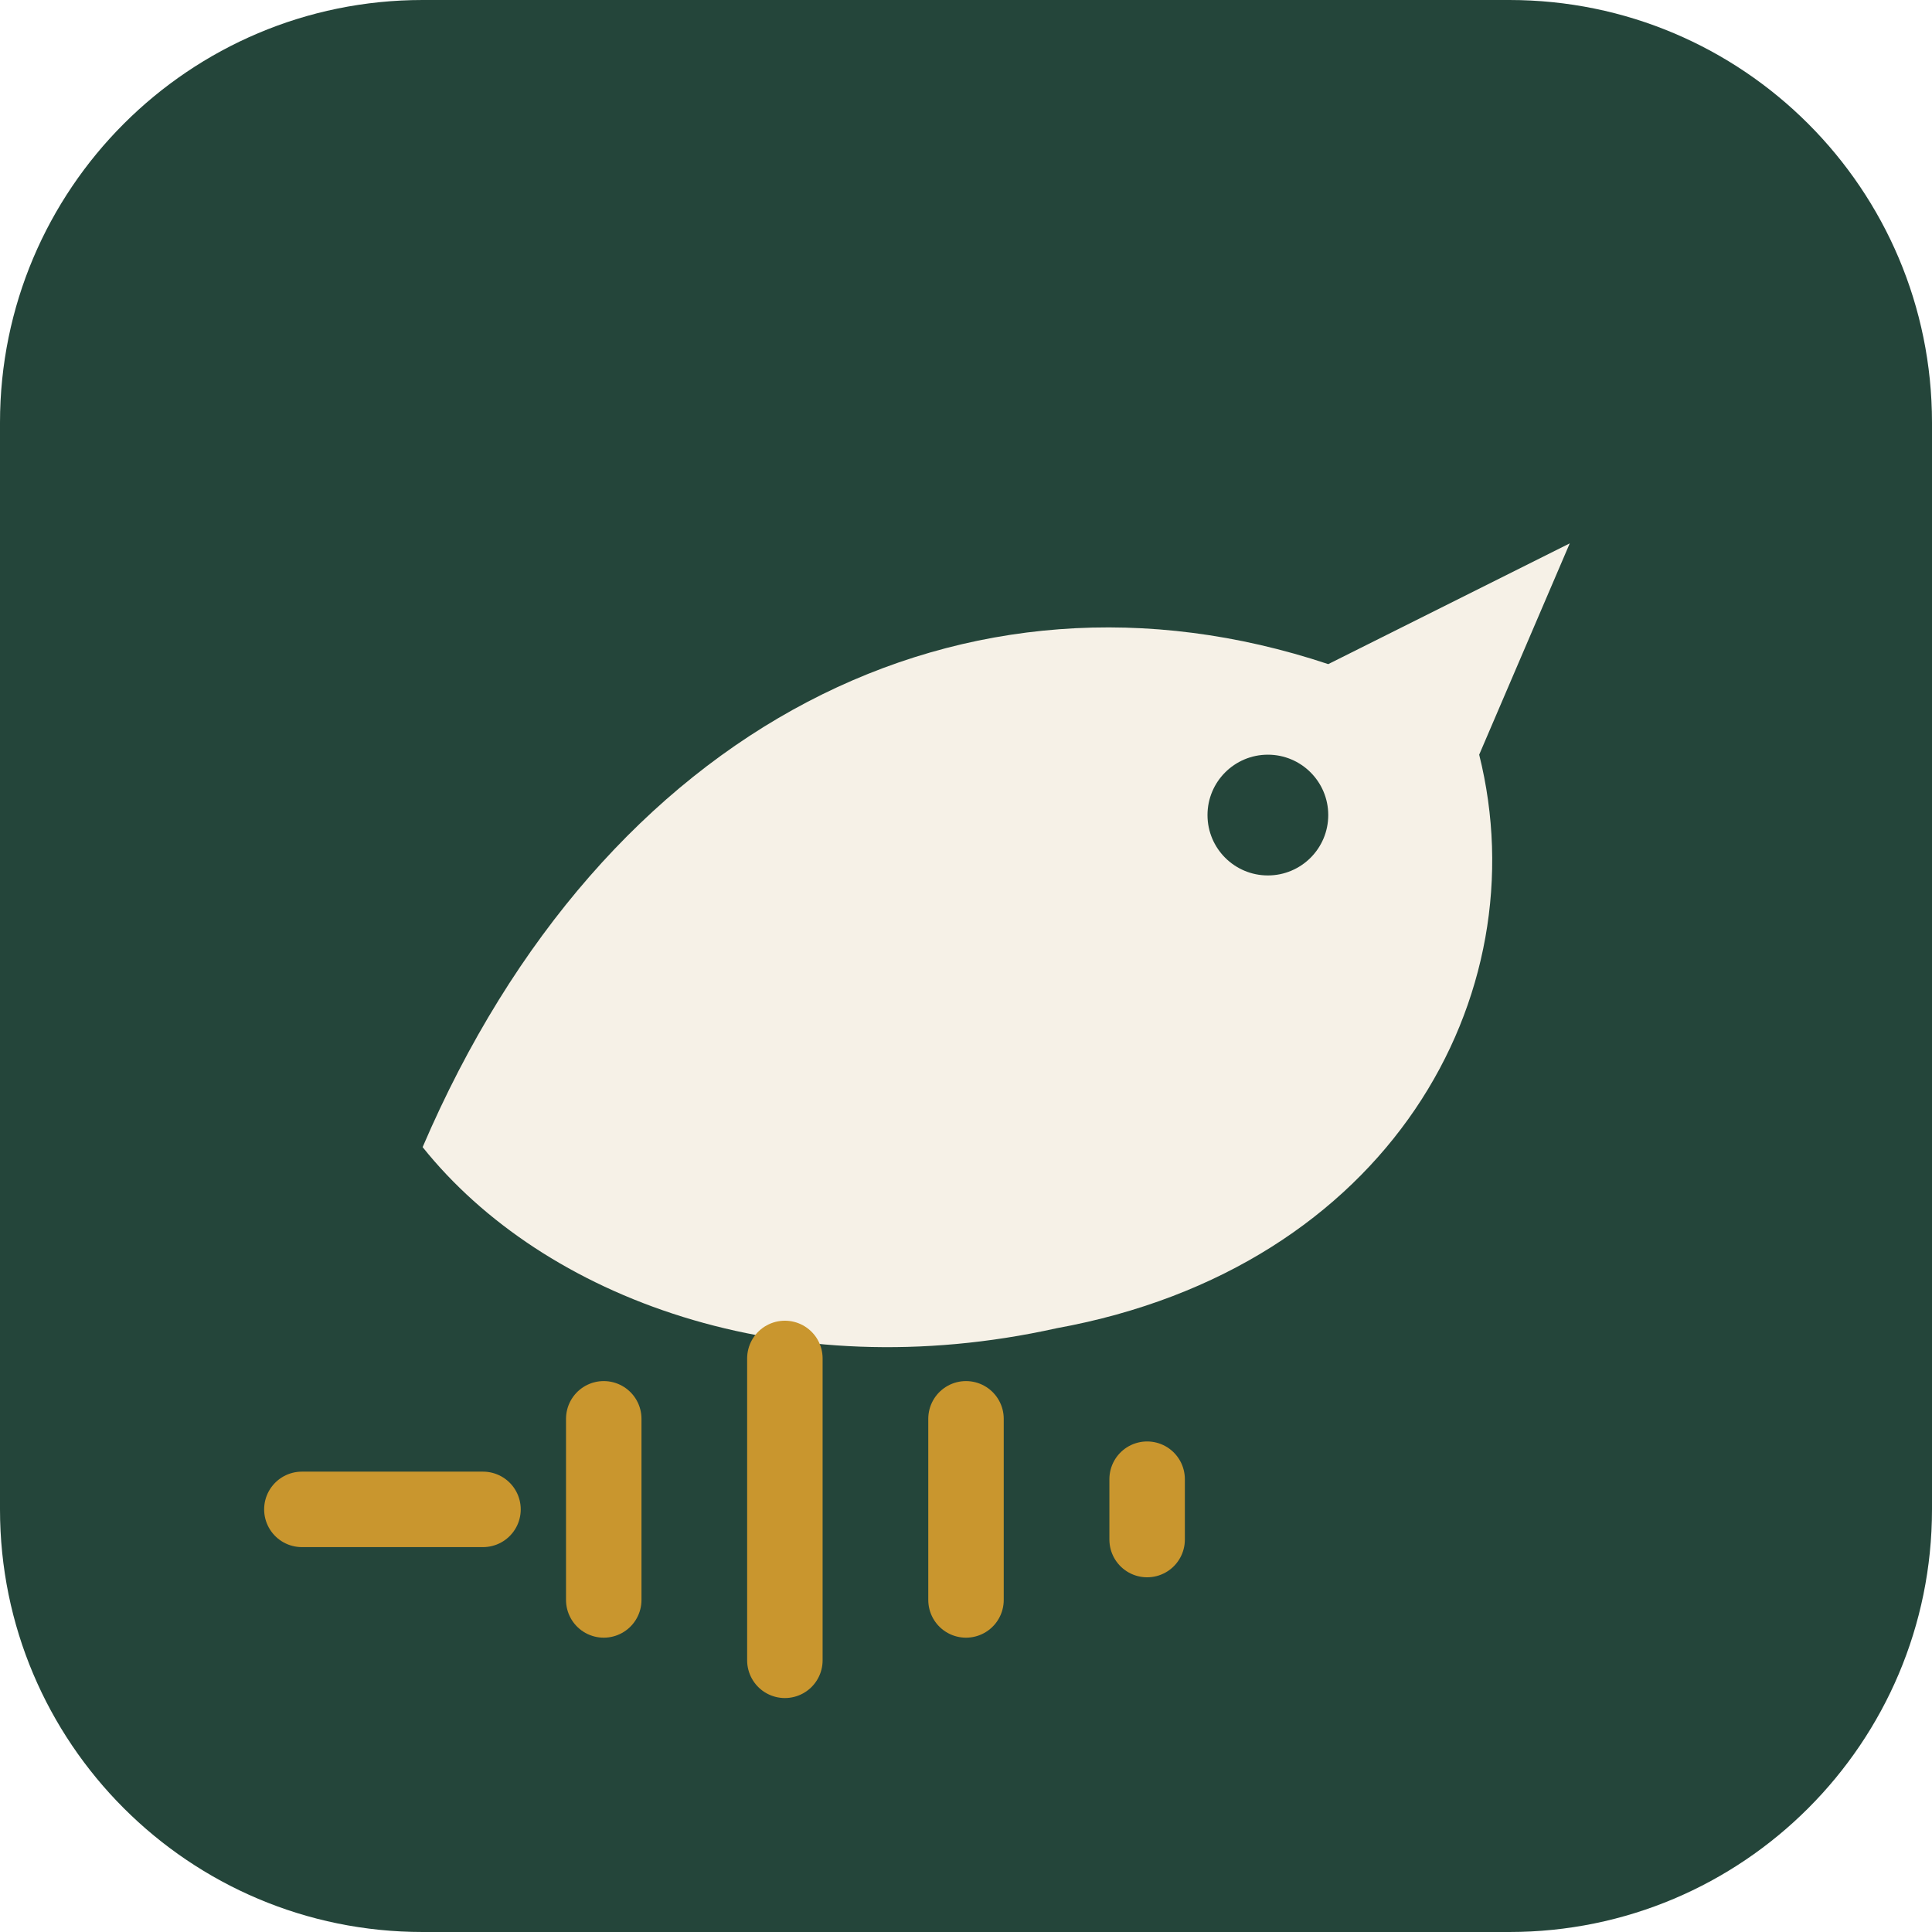
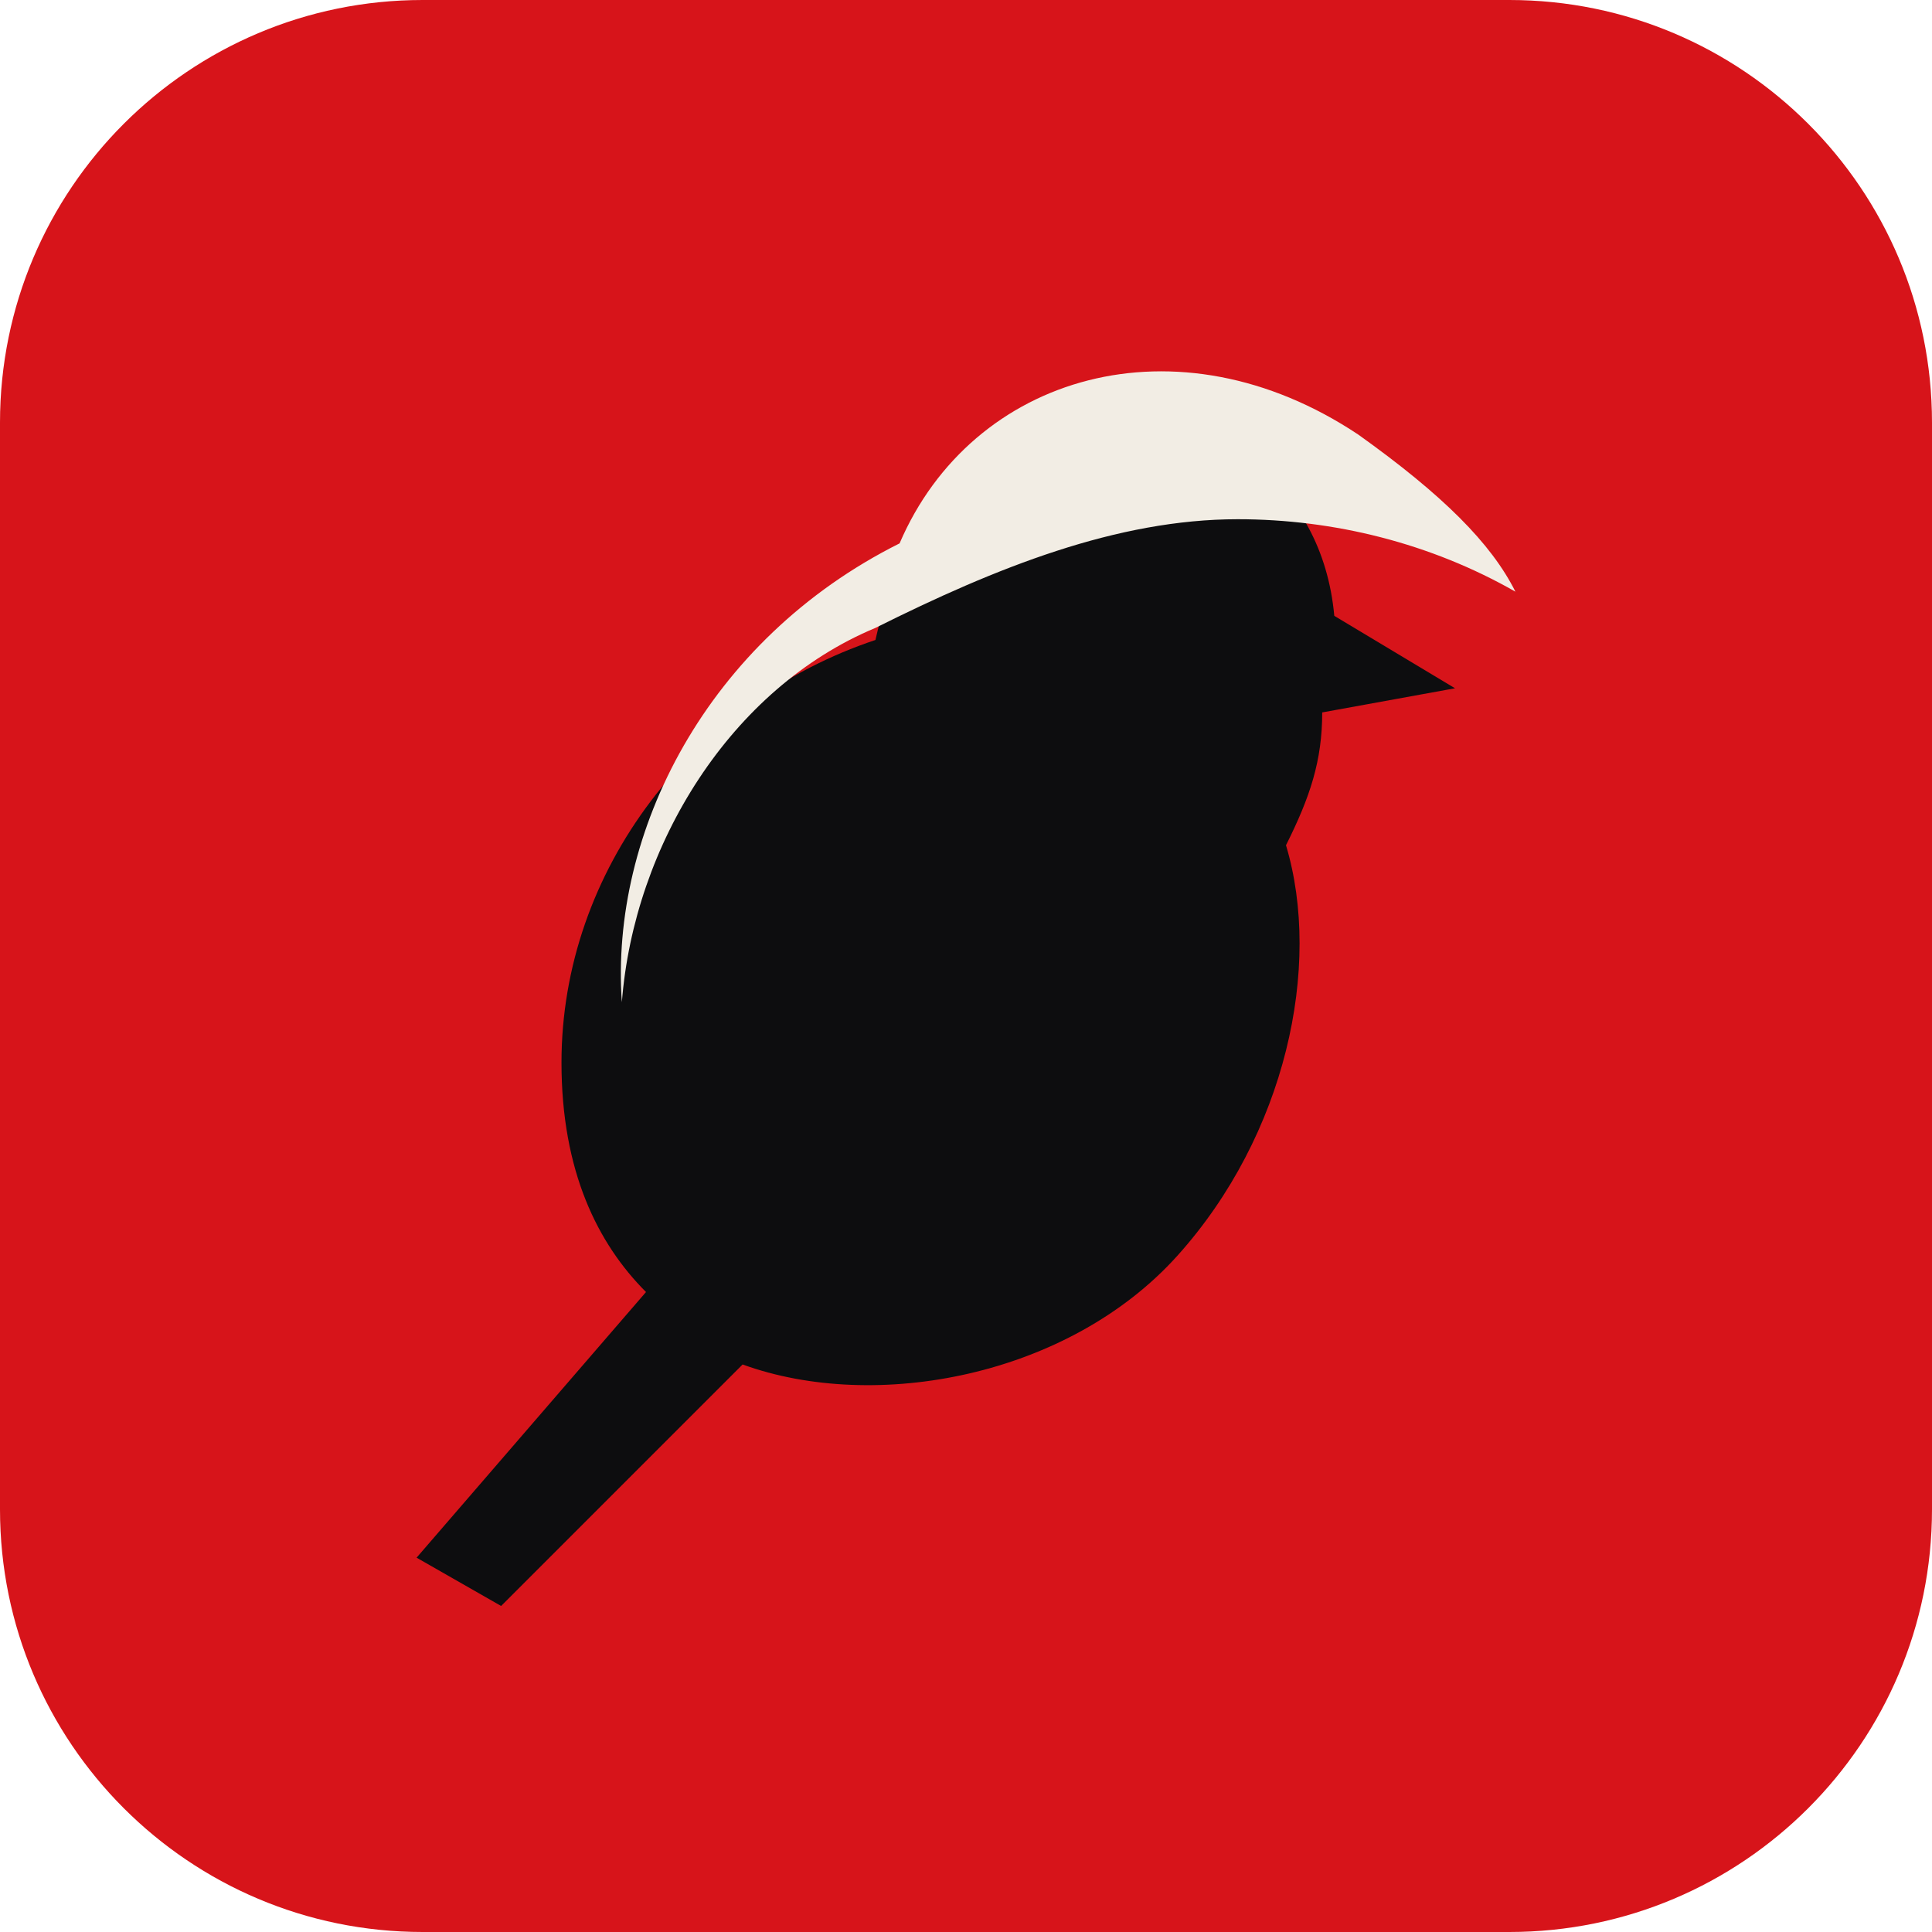
<svg xmlns="http://www.w3.org/2000/svg" viewBox="0 0 64 64">
-   <rect width="64" height="64" rx="14" fill="#24453A" />
-   <path d="M14 38c6-14 18-20 30-16l8-4-3 7c2 8-3 17-14 19-9 2-17-1-21-6z" fill="#F6F1E7" />
-   <circle cx="42" cy="27" r="2" fill="#24453A" />
-   <path d="M10 50h6M20 47v6M26 45v10M32 47v6M38 49v2" stroke="#C9962E" stroke-width="2.5" stroke-linecap="round" />
+   <rect width="64" height="64" rx="14" fill="#D7141A" />
+   <g transform="translate(31 29.2) scale(0.2)">
+     <path d="M64 -28 L86 -32 L66 -44 C64 -66 46 -78 28 -76 C6 -74 -6 -58 -10 -40 C-40 -30 -62 -2 -62 30 C-62 48 -56 60 -48 68 L-86 112 L-72 120 L-32 80 C-10 88 22 82 40 62 C58 42 64 14 58 -6 C62 -14 64 -20 64 -28 Z" fill="#0D0D0F" />
+     <path d="M-6 -56 C6 -84 40 -94 70 -74 C84 -64 92 -56 96 -48 C82 -56 66 -60 50 -60 C30 -60 10 -52 -10 -42 C-34 -32 -50 -6 -52 20 C-54 -8 -38 -40 -6 -56 Z" fill="#F2EDE4" />
+   </g>
</svg>
